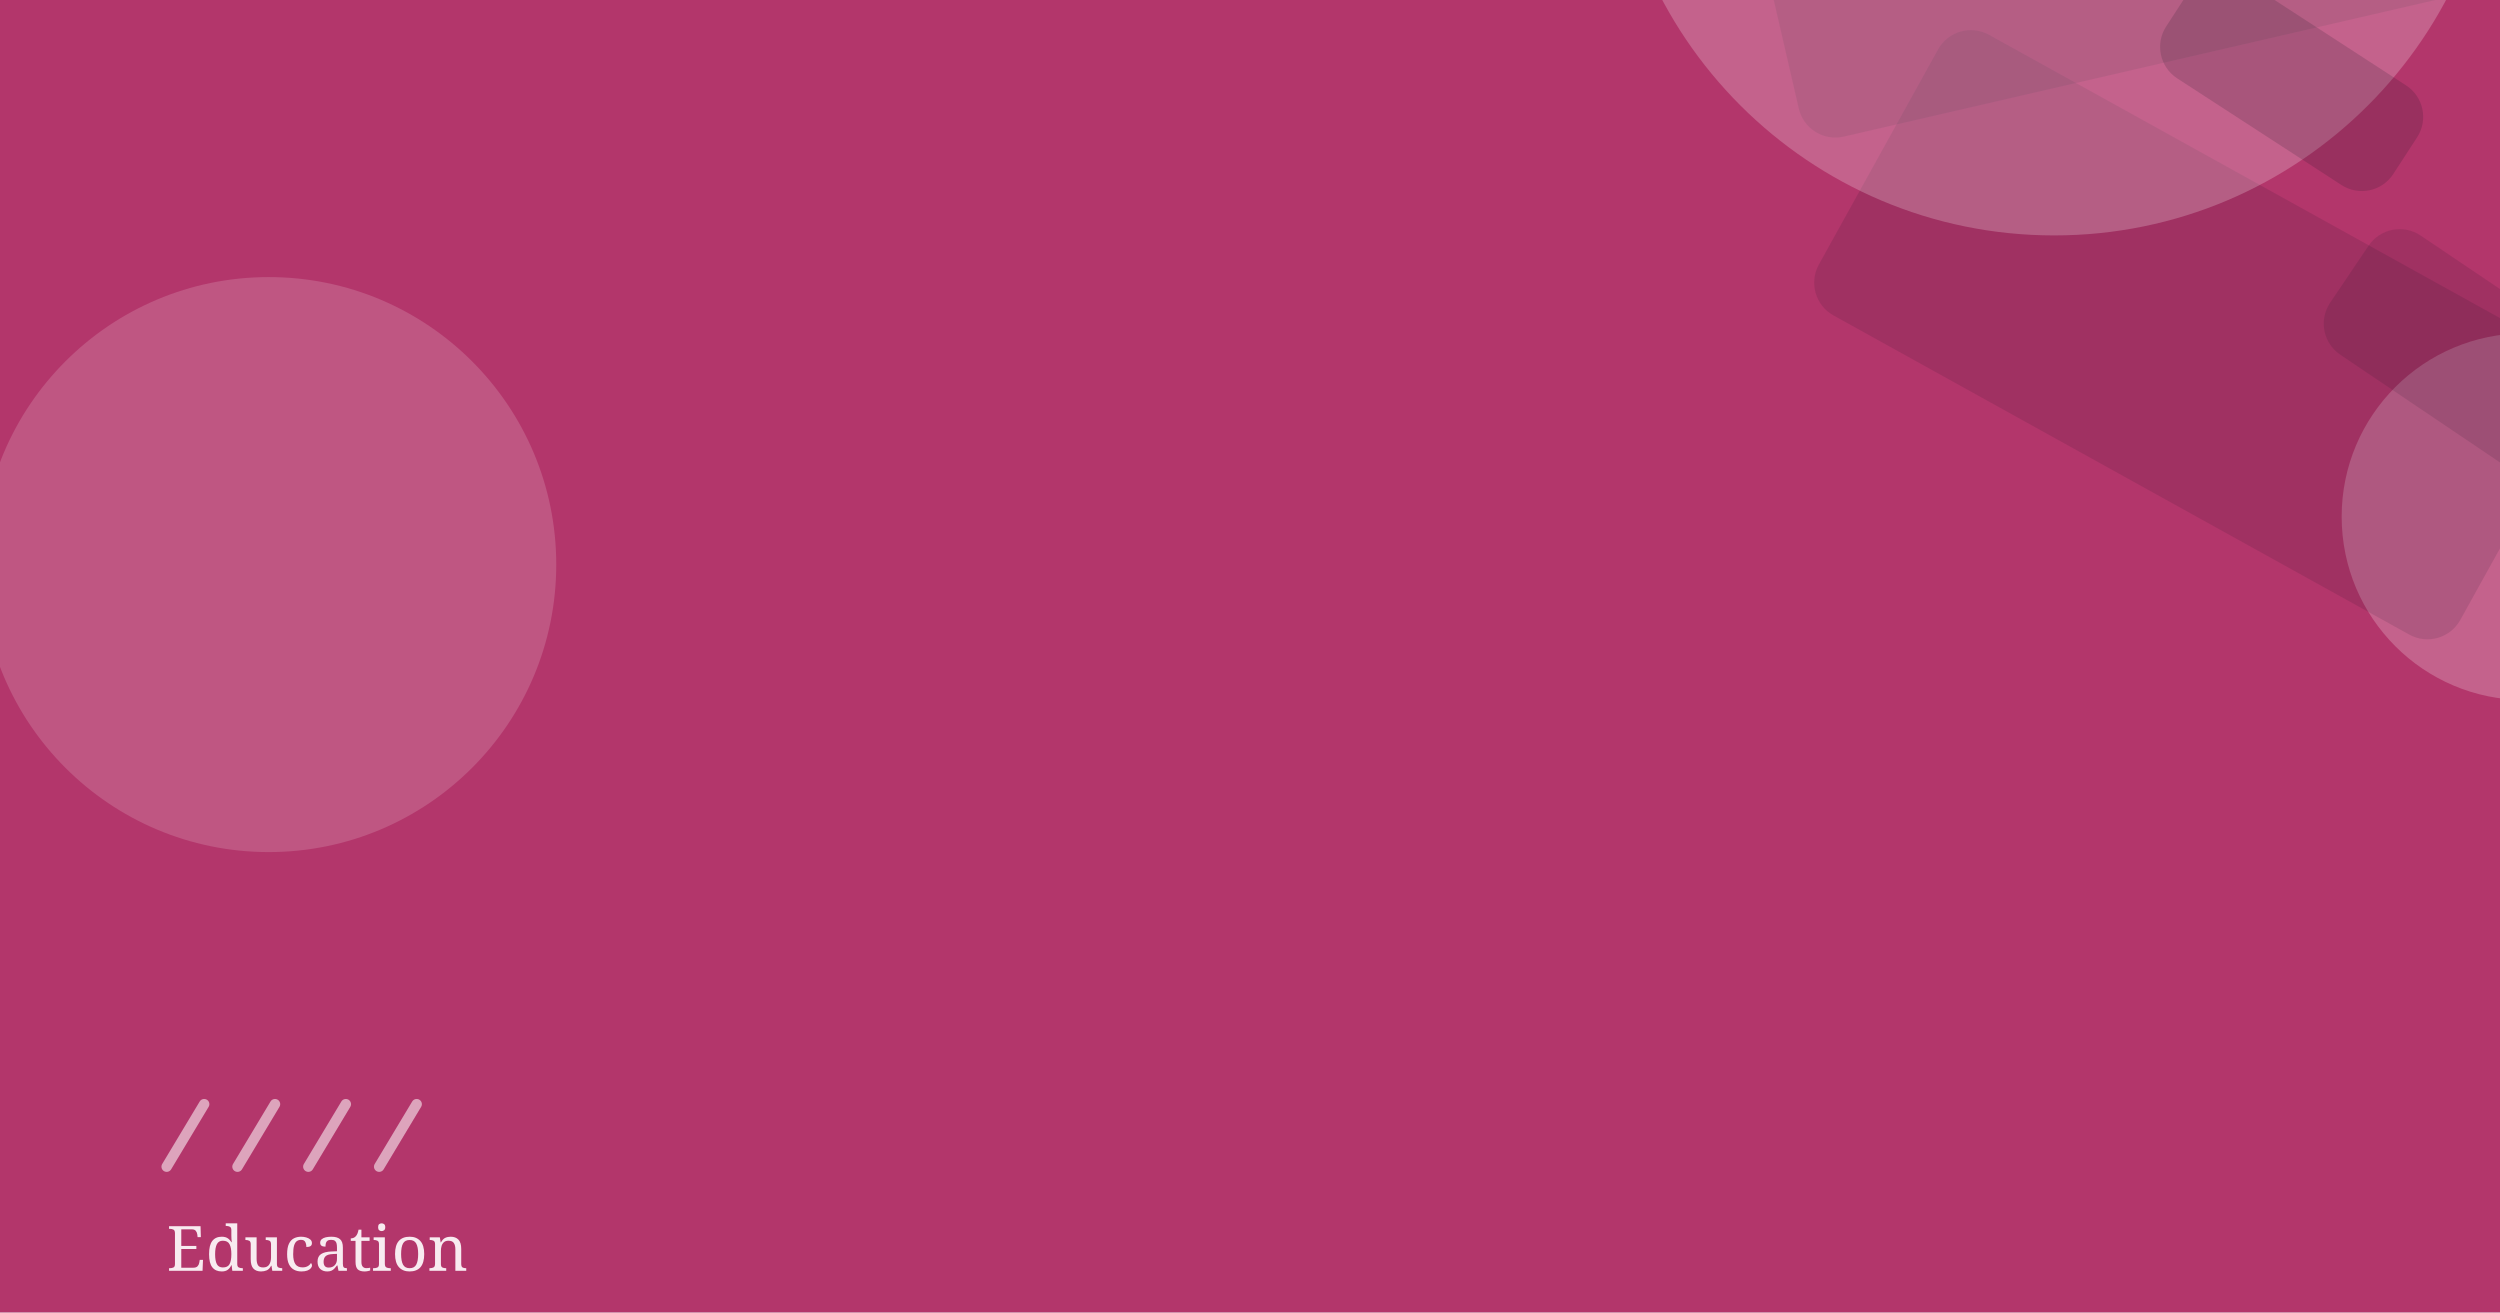
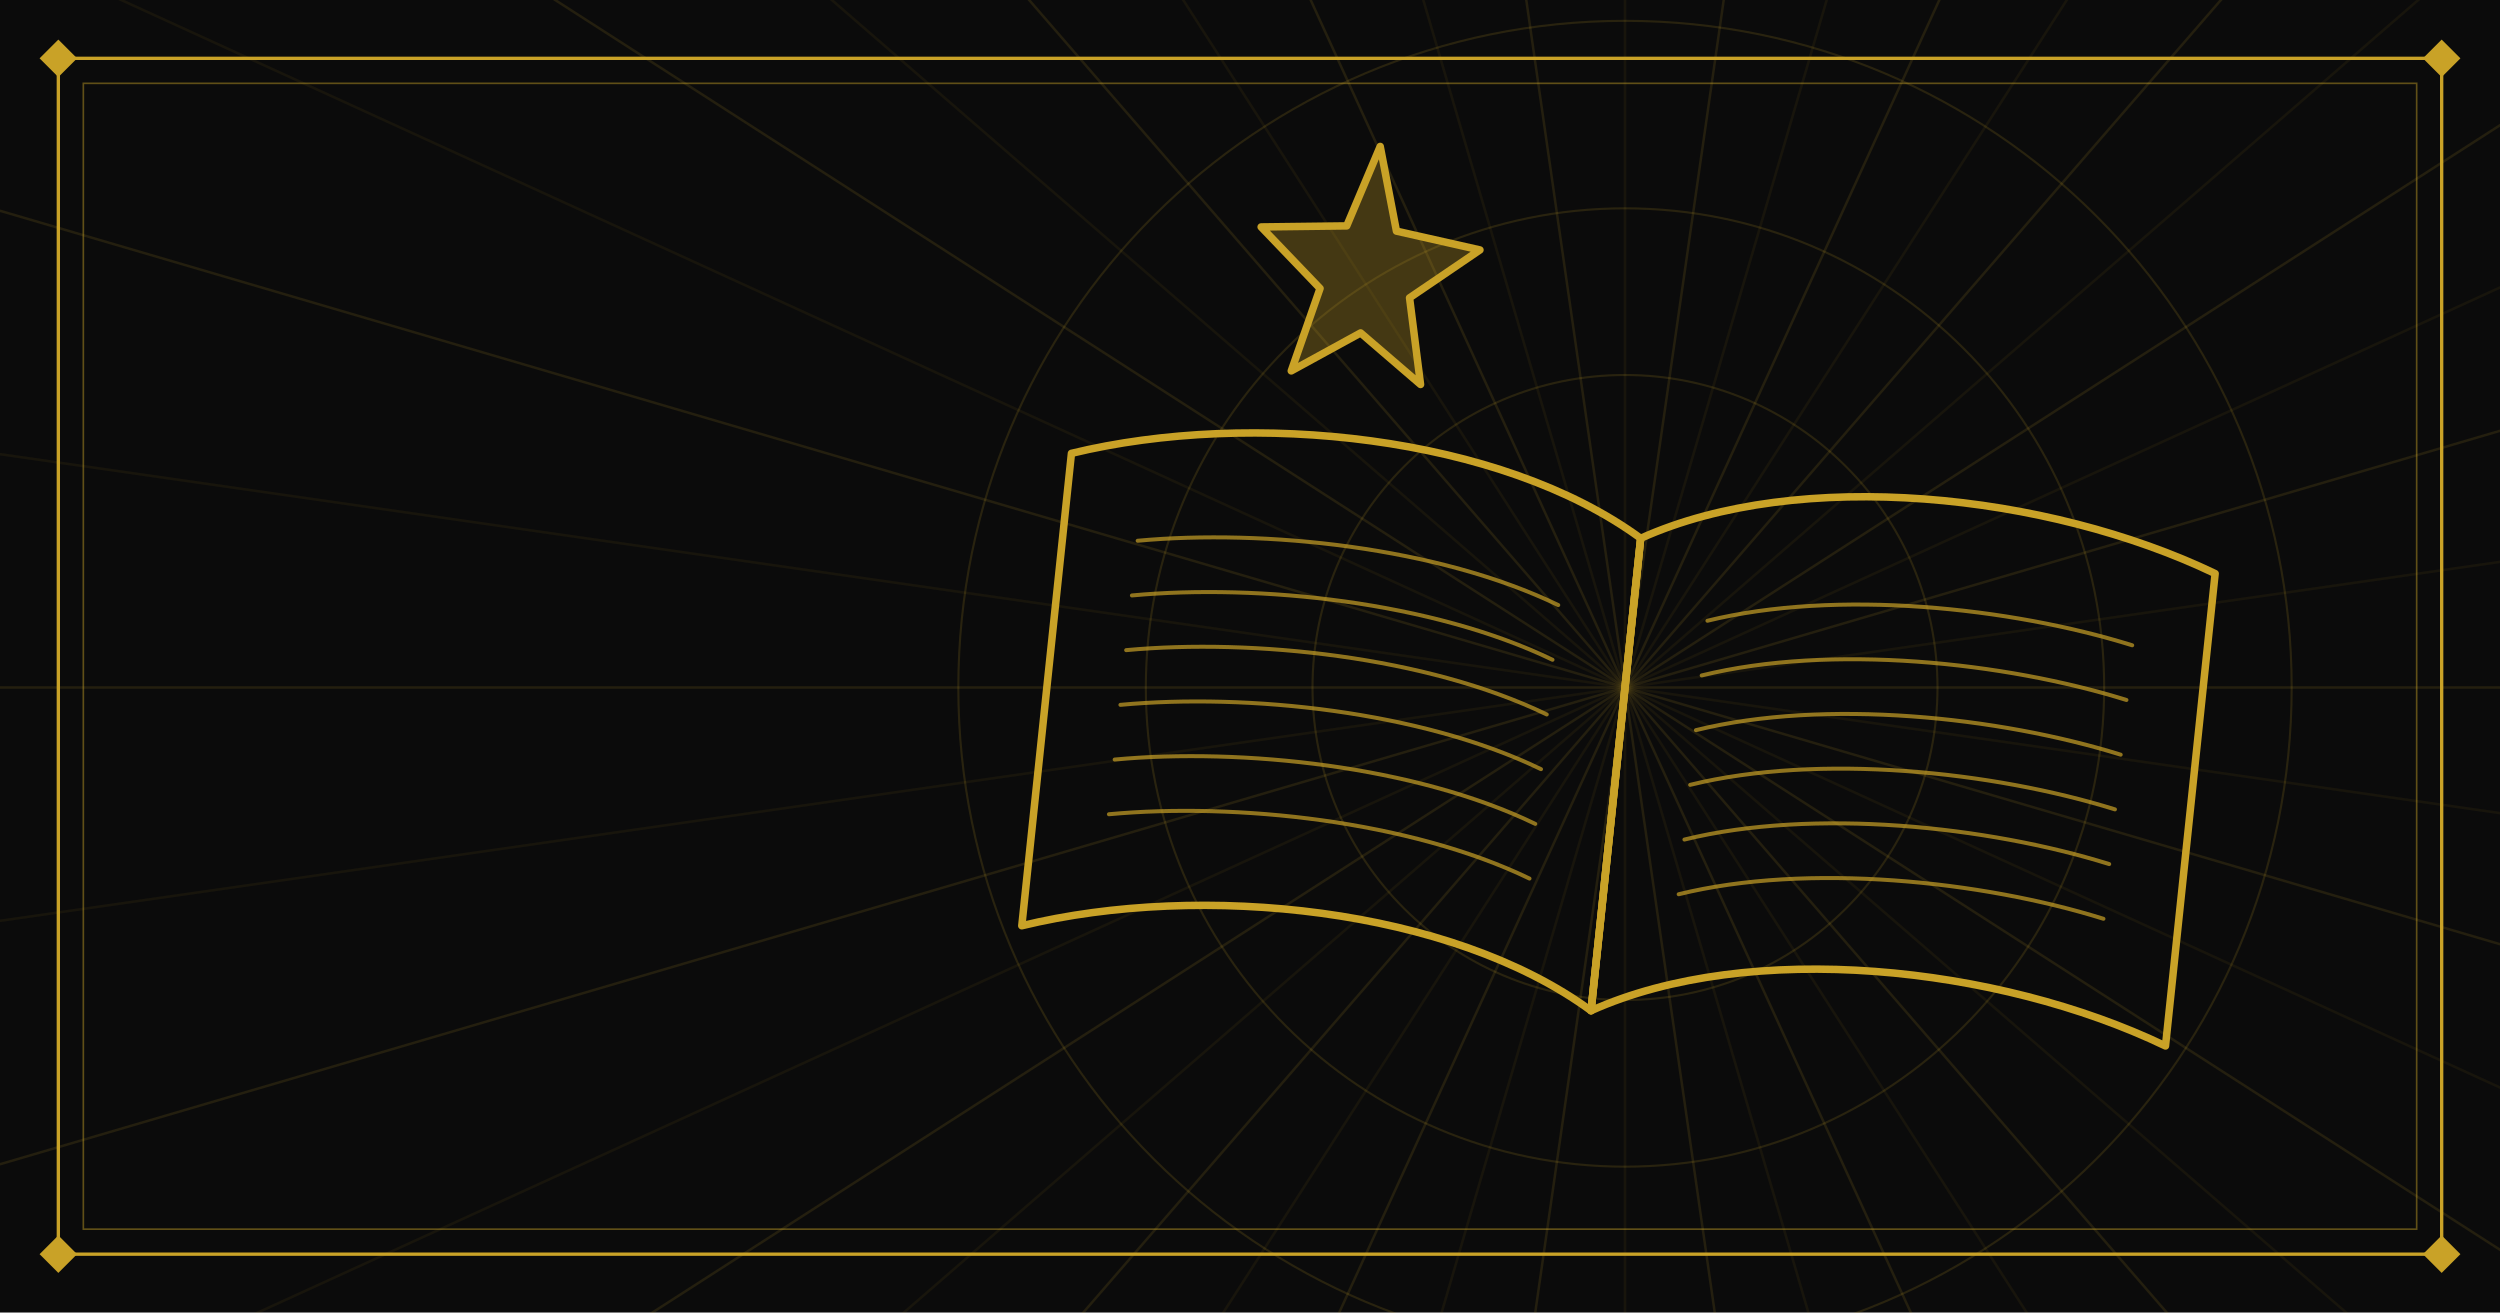
<svg xmlns="http://www.w3.org/2000/svg" viewBox="0 0 1200 630" width="1200" height="630">
-   <rect width="1200" height="630" fill="#B3366B" />
-   <circle cx="1212" cy="248" r="88" fill="#ffffff" fill-opacity="0.22" />
-   <rect x="829" y="-97" width="390" height="171" rx="18" transform="rotate(-13 829 -97)" fill="#0b1020" fill-opacity="0.11" />
-   <rect x="939" y="8" width="352" height="154" rx="18" transform="rotate(29 939 8)" fill="#0b1020" fill-opacity="0.11" />
-   <rect x="1147" y="103" width="158" height="69" rx="18" transform="rotate(34 1147 103)" fill="#0b1020" fill-opacity="0.11" />
-   <circle cx="986" cy="-100" r="213" fill="#ffffff" fill-opacity="0.22" />
-   <circle cx="129" cy="271" r="138" fill="#ffffff" fill-opacity="0.16" />
-   <rect x="1061" y="-20" width="130" height="57" rx="18" transform="rotate(33 1061 -20)" fill="#0b1020" fill-opacity="0.15" />
-   <line x1="80" y1="560" x2="98" y2="530" stroke="#ffffff" stroke-opacity="0.55" stroke-width="5" stroke-linecap="round" />
-   <line x1="114" y1="560" x2="132" y2="530" stroke="#ffffff" stroke-opacity="0.55" stroke-width="5" stroke-linecap="round" />
-   <line x1="148" y1="560" x2="166" y2="530" stroke="#ffffff" stroke-opacity="0.55" stroke-width="5" stroke-linecap="round" />
-   <line x1="182" y1="560" x2="200" y2="530" stroke="#ffffff" stroke-opacity="0.55" stroke-width="5" stroke-linecap="round" />
-   <text x="80" y="610" font-family="Georgia, serif" font-size="30" fill="#ffffff" fill-opacity="0.9">Education</text>
+   <rect width="1200" height="630" fill="#0B0B0B" />
+   <line x1="780" y1="330" x2="2180" y2="330" stroke="#C9A227" stroke-opacity="0.13" stroke-width="1.2" />
+   <line x1="780" y1="330" x2="2166" y2="529" stroke="#C9A227" stroke-opacity="0.07" stroke-width="1.2" />
+   <line x1="780" y1="330" x2="2123" y2="724" stroke="#C9A227" stroke-opacity="0.13" stroke-width="1.2" />
+   <line x1="780" y1="330" x2="2053" y2="912" stroke="#C9A227" stroke-opacity="0.07" stroke-width="1.2" />
+   <line x1="780" y1="330" x2="1958" y2="1087" stroke="#C9A227" stroke-opacity="0.13" stroke-width="1.2" />
+   <line x1="780" y1="330" x2="1838" y2="1247" stroke="#C9A227" stroke-opacity="0.07" stroke-width="1.2" />
+   <line x1="780" y1="330" x2="1697" y2="1388" stroke="#C9A227" stroke-opacity="0.13" stroke-width="1.2" />
+   <line x1="780" y1="330" x2="1537" y2="1508" stroke="#C9A227" stroke-opacity="0.07" stroke-width="1.2" />
+   <line x1="780" y1="330" x2="1362" y2="1603" stroke="#C9A227" stroke-opacity="0.13" stroke-width="1.2" />
+   <line x1="780" y1="330" x2="1174" y2="1673" stroke="#C9A227" stroke-opacity="0.07" stroke-width="1.2" />
+   <line x1="780" y1="330" x2="979" y2="1716" stroke="#C9A227" stroke-opacity="0.13" stroke-width="1.2" />
+   <line x1="780" y1="330" x2="780" y2="1730" stroke="#C9A227" stroke-opacity="0.07" stroke-width="1.2" />
+   <line x1="780" y1="330" x2="581" y2="1716" stroke="#C9A227" stroke-opacity="0.13" stroke-width="1.2" />
+   <line x1="780" y1="330" x2="386" y2="1673" stroke="#C9A227" stroke-opacity="0.07" stroke-width="1.2" />
+   <line x1="780" y1="330" x2="198" y2="1603" stroke="#C9A227" stroke-opacity="0.13" stroke-width="1.2" />
+   <line x1="780" y1="330" x2="23" y2="1508" stroke="#C9A227" stroke-opacity="0.07" stroke-width="1.2" />
+   <line x1="780" y1="330" x2="-137" y2="1388" stroke="#C9A227" stroke-opacity="0.13" stroke-width="1.2" />
+   <line x1="780" y1="330" x2="-278" y2="1247" stroke="#C9A227" stroke-opacity="0.07" stroke-width="1.2" />
+   <line x1="780" y1="330" x2="-398" y2="1087" stroke="#C9A227" stroke-opacity="0.13" stroke-width="1.2" />
+   <line x1="780" y1="330" x2="-493" y2="912" stroke="#C9A227" stroke-opacity="0.07" stroke-width="1.2" />
+   <line x1="780" y1="330" x2="-563" y2="724" stroke="#C9A227" stroke-opacity="0.13" stroke-width="1.2" />
+   <line x1="780" y1="330" x2="-606" y2="529" stroke="#C9A227" stroke-opacity="0.07" stroke-width="1.2" />
+   <line x1="780" y1="330" x2="-620" y2="330" stroke="#C9A227" stroke-opacity="0.13" stroke-width="1.2" />
+   <line x1="780" y1="330" x2="-606" y2="131" stroke="#C9A227" stroke-opacity="0.07" stroke-width="1.2" />
+   <line x1="780" y1="330" x2="-563" y2="-64" stroke="#C9A227" stroke-opacity="0.13" stroke-width="1.2" />
+   <line x1="780" y1="330" x2="-493" y2="-252" stroke="#C9A227" stroke-opacity="0.07" stroke-width="1.2" />
+   <line x1="780" y1="330" x2="-398" y2="-427" stroke="#C9A227" stroke-opacity="0.13" stroke-width="1.2" />
+   <line x1="780" y1="330" x2="-278" y2="-587" stroke="#C9A227" stroke-opacity="0.07" stroke-width="1.2" />
+   <line x1="780" y1="330" x2="-137" y2="-728" stroke="#C9A227" stroke-opacity="0.13" stroke-width="1.2" />
+   <line x1="780" y1="330" x2="23" y2="-848" stroke="#C9A227" stroke-opacity="0.07" stroke-width="1.2" />
+   <line x1="780" y1="330" x2="198" y2="-943" stroke="#C9A227" stroke-opacity="0.13" stroke-width="1.2" />
+   <line x1="780" y1="330" x2="386" y2="-1013" stroke="#C9A227" stroke-opacity="0.07" stroke-width="1.2" />
+   <line x1="780" y1="330" x2="581" y2="-1056" stroke="#C9A227" stroke-opacity="0.13" stroke-width="1.2" />
+   <line x1="780" y1="330" x2="780" y2="-1070" stroke="#C9A227" stroke-opacity="0.07" stroke-width="1.2" />
+   <line x1="780" y1="330" x2="979" y2="-1056" stroke="#C9A227" stroke-opacity="0.13" stroke-width="1.2" />
+   <line x1="780" y1="330" x2="1174" y2="-1013" stroke="#C9A227" stroke-opacity="0.07" stroke-width="1.2" />
+   <line x1="780" y1="330" x2="1362" y2="-943" stroke="#C9A227" stroke-opacity="0.13" stroke-width="1.2" />
+   <line x1="780" y1="330" x2="1537" y2="-848" stroke="#C9A227" stroke-opacity="0.07" stroke-width="1.2" />
+   <line x1="780" y1="330" x2="1697" y2="-728" stroke="#C9A227" stroke-opacity="0.13" stroke-width="1.2" />
+   <line x1="780" y1="330" x2="1838" y2="-587" stroke="#C9A227" stroke-opacity="0.07" stroke-width="1.2" />
+   <line x1="780" y1="330" x2="1958" y2="-427" stroke="#C9A227" stroke-opacity="0.13" stroke-width="1.2" />
+   <line x1="780" y1="330" x2="2053" y2="-252" stroke="#C9A227" stroke-opacity="0.07" stroke-width="1.2" />
+   <line x1="780" y1="330" x2="2123" y2="-64" stroke="#C9A227" stroke-opacity="0.13" stroke-width="1.2" />
+   <line x1="780" y1="330" x2="2166" y2="131" stroke="#C9A227" stroke-opacity="0.07" stroke-width="1.2" />
+   <circle cx="780" cy="330" r="150" fill="none" stroke="#C9A227" stroke-opacity="0.16" stroke-width="1" />
+   <circle cx="780" cy="330" r="230" fill="none" stroke="#C9A227" stroke-opacity="0.16" stroke-width="1" />
+   <circle cx="780" cy="330" r="320" fill="none" stroke="#C9A227" stroke-opacity="0.16" stroke-width="1" />
+   <rect x="28" y="28" width="1144" height="574" fill="none" stroke="#C9A227" stroke-width="1.6" />
+   <rect x="40" y="40" width="1120" height="550" fill="none" stroke="#C9A227" stroke-opacity="0.45" stroke-width="0.8" />
+   <path d="M28 19 L37 28 L28 37 L19 28 Z" fill="#C9A227" />
+   <path d="M1172 19 L1181 28 L1172 37 L1163 28 Z" fill="#C9A227" />
+   <path d="M28 593 L37 602 L28 611 L19 602 Z" fill="#C9A227" />
+   <path d="M1172 593 L1181 602 L1172 611 L1163 602 Z" fill="#C9A227" />
+   <g transform="translate(780 330) rotate(6) scale(1.20)" fill="none" stroke="#C9A227" stroke-width="3" stroke-linecap="round" stroke-linejoin="round">
+     <path d="M0 -60 C-60 -95 -160 -95 -230 -70 L-230 120 C-160 95 -60 95 0 130 Z" />
+     <path d="M0 -60 C60 -95 160 -95 230 -70 L230 120 C160 95 60 95 0 130 Z" />
+     <line x1="0" y1="-60" x2="0" y2="130" />
+     <path d="M-30 -30 C -80 -48 -150 -48 -200 -38" stroke-width="1.6" stroke-opacity="0.7" />
+     <path d="M30 -30 C 80 -48 150 -48 200 -38" stroke-width="1.6" stroke-opacity="0.7" />
+     <path d="M-30 -8 C -80 -26 -150 -26 -200 -16" stroke-width="1.6" stroke-opacity="0.7" />
+     <path d="M30 -8 C 80 -26 150 -26 200 -16" stroke-width="1.6" stroke-opacity="0.7" />
+     <path d="M-30 14 C -80 -4 -150 -4 -200 6" stroke-width="1.6" stroke-opacity="0.7" />
+     <path d="M30 14 C 80 -4 150 -4 200 6" stroke-width="1.6" stroke-opacity="0.7" />
+     <path d="M-30 36 C -80 18 -150 18 -200 28" stroke-width="1.6" stroke-opacity="0.7" />
+     <path d="M30 36 C 80 18 150 18 200 28" stroke-width="1.6" stroke-opacity="0.7" />
+     <path d="M-30 58 C -80 40 -150 40 -200 50" stroke-width="1.6" stroke-opacity="0.7" />
+     <path d="M30 58 C 80 40 150 40 200 50" stroke-width="1.6" stroke-opacity="0.7" />
+     <path d="M-30 80 C -80 62 -150 62 -200 72" stroke-width="1.6" stroke-opacity="0.7" />
+     <path d="M30 80 C 80 62 150 62 200 72" stroke-width="1.6" stroke-opacity="0.7" />
+     <path d="M-120 -205 L-110 -172 L-76 -168 L-102 -146 L-94 -112 L-120 -130 L-146 -112 L-138 -146 L-164 -168 L-130 -172 Z" fill="#C9A227" fill-opacity="0.3" />
+   </g>
</svg>
